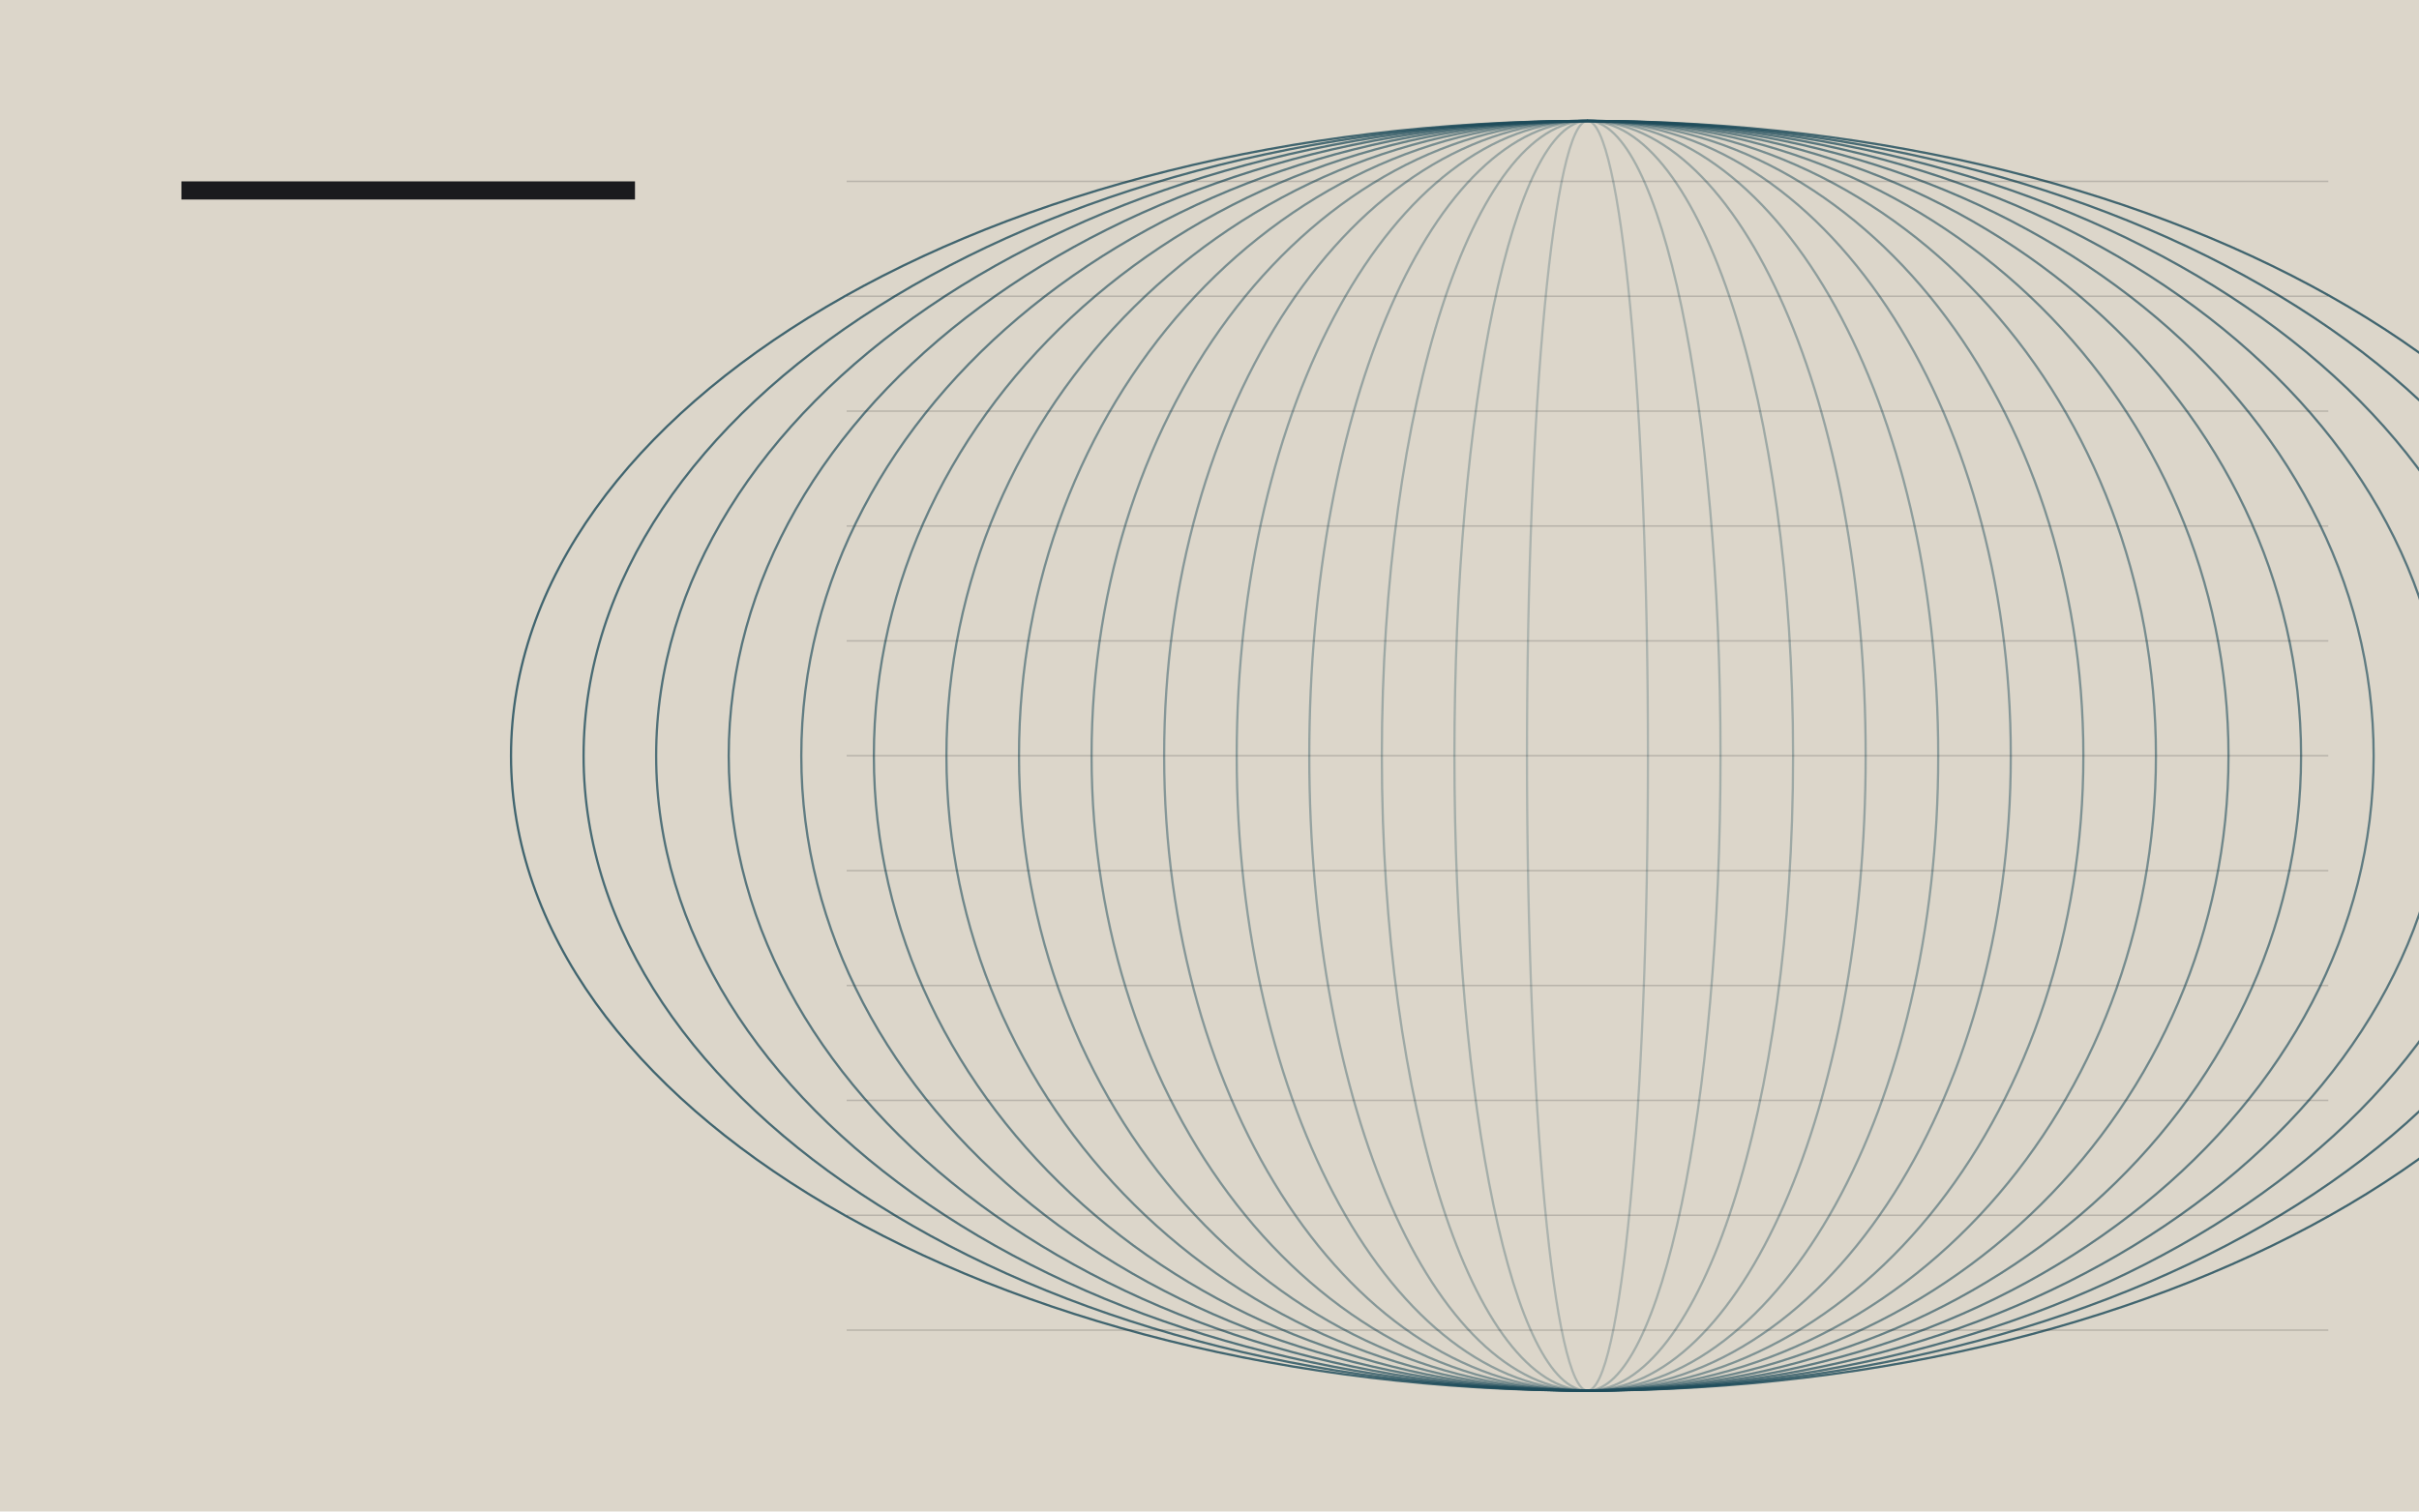
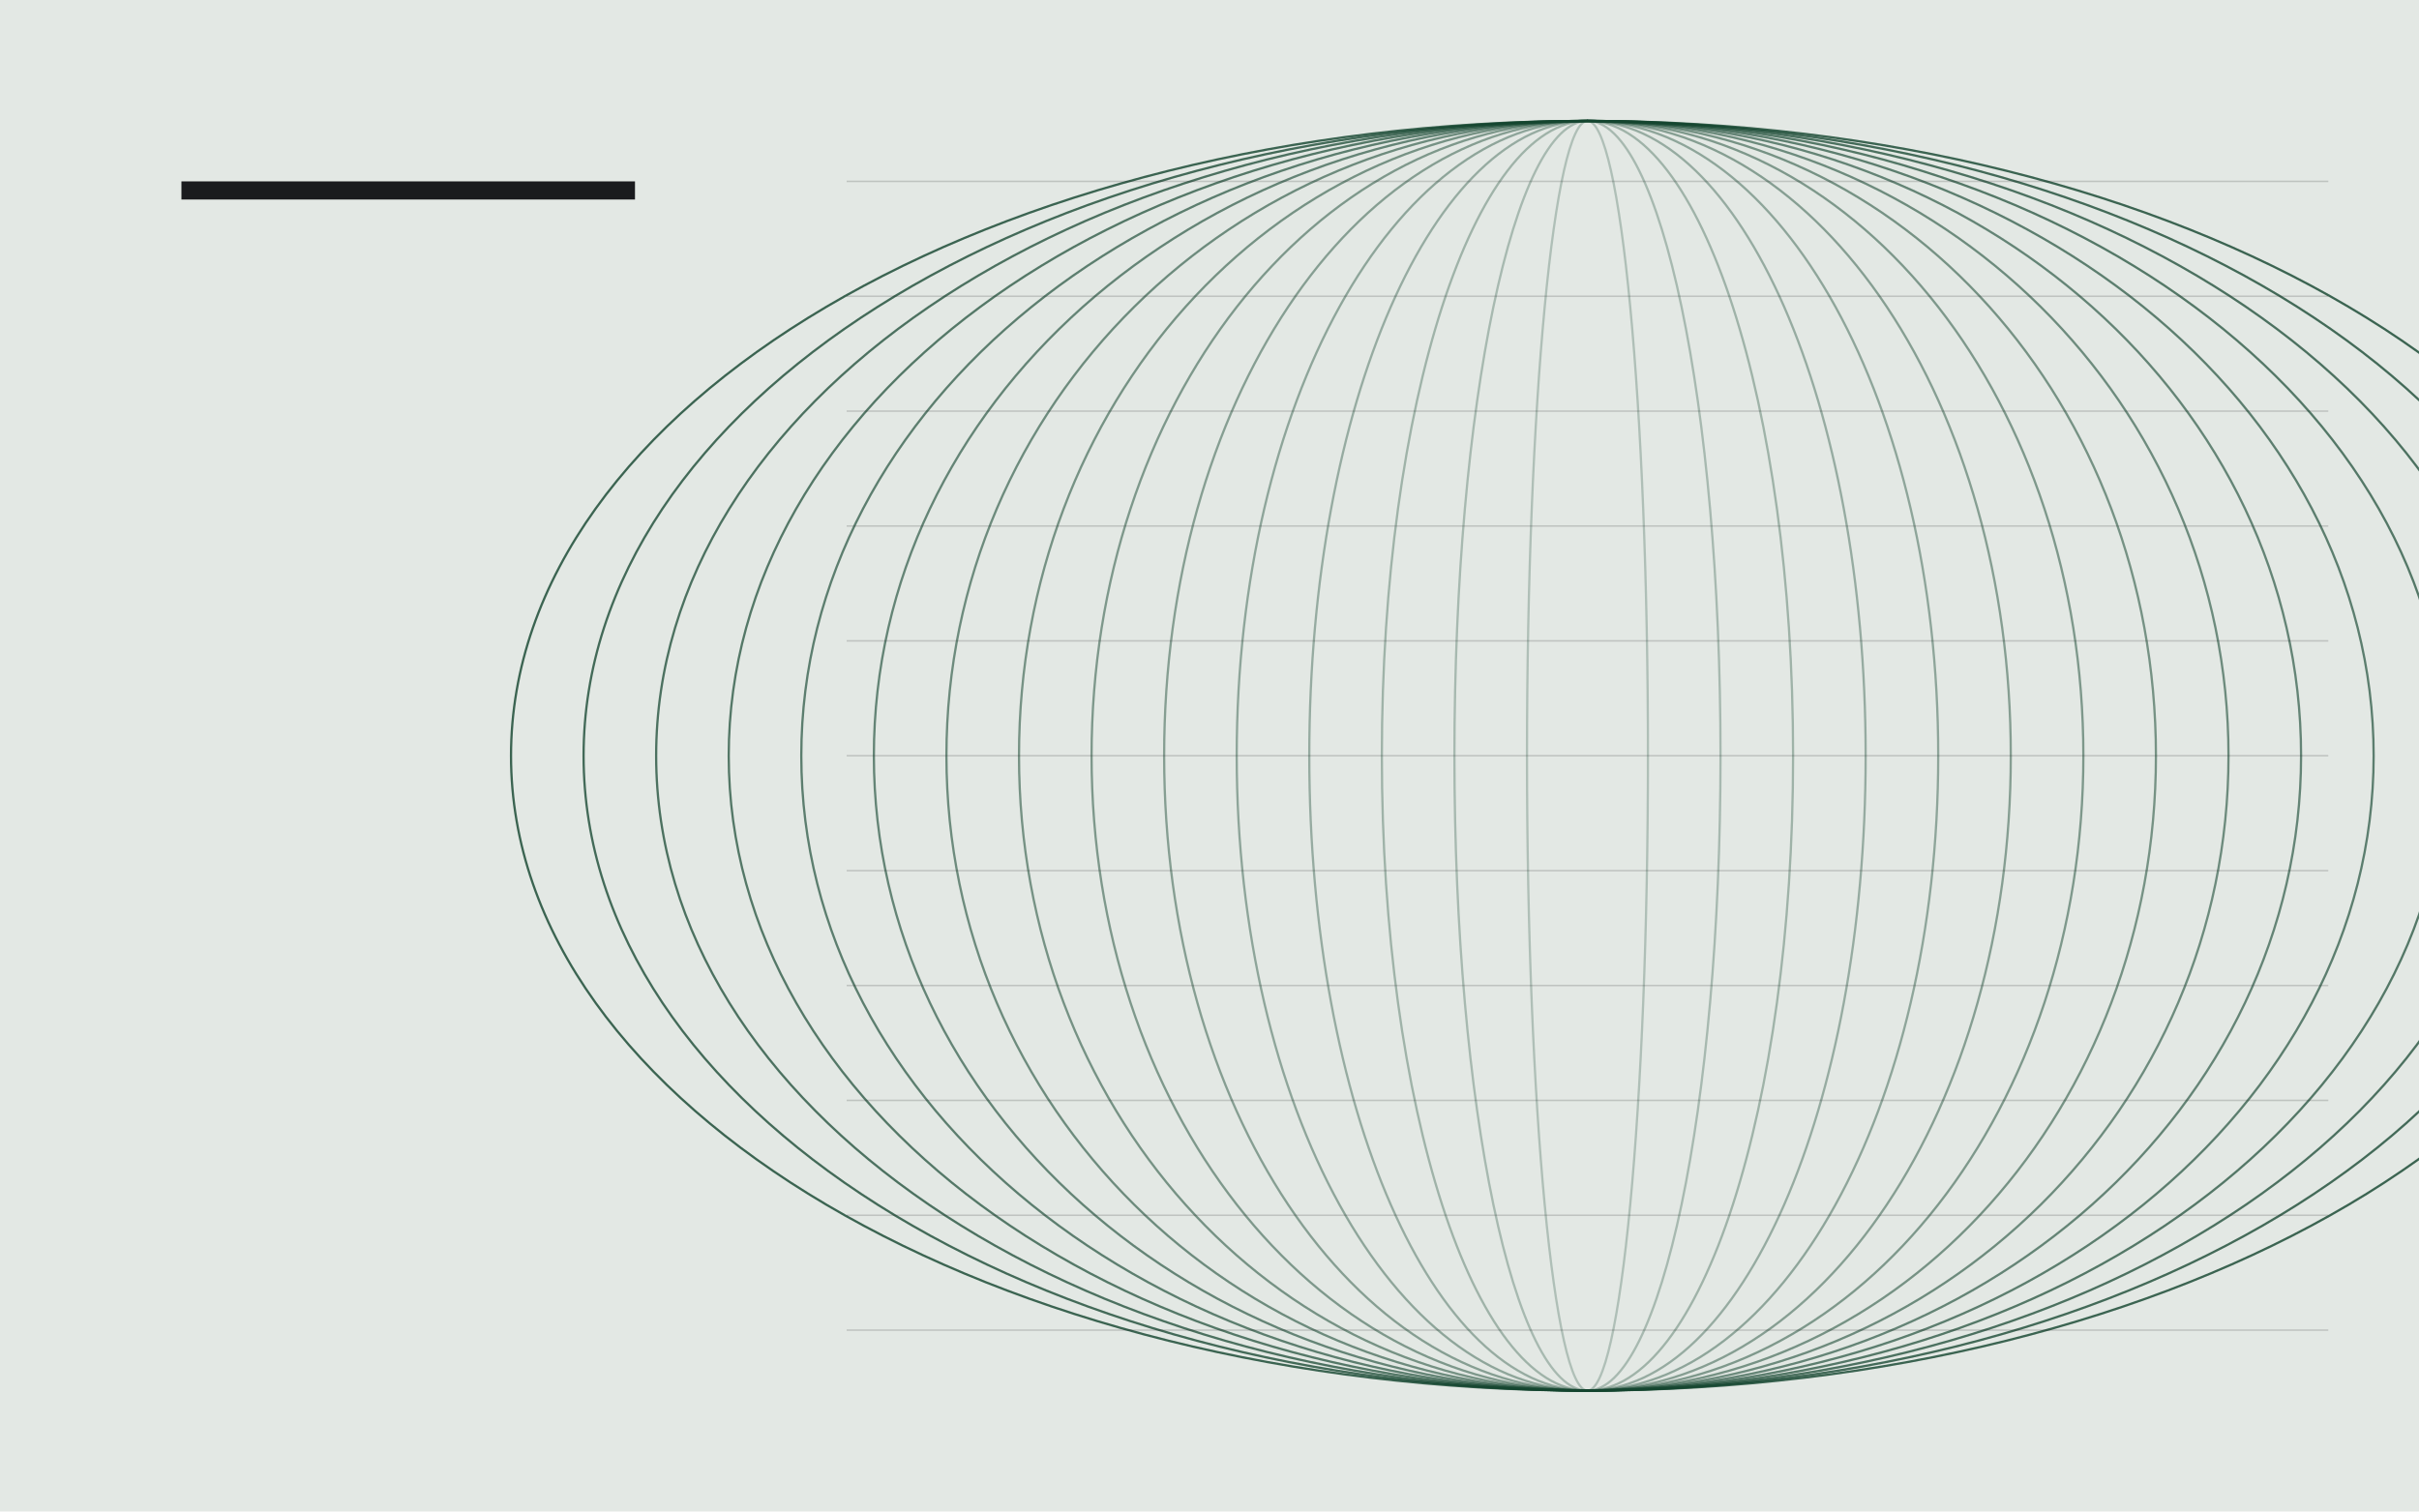
<svg xmlns="http://www.w3.org/2000/svg" viewBox="0 0 1600 1000" width="1600" height="1000">
-   <rect width="1600" height="1000" fill="#DCD6CA" />
-   <ellipse cx="1050" cy="500" rx="40" ry="420" fill="none" stroke="#1D4B5A" stroke-width="1.5" opacity="0.25" />
-   <ellipse cx="1050" cy="500" rx="88" ry="420" fill="none" stroke="#1D4B5A" stroke-width="1.5" opacity="0.29" />
-   <ellipse cx="1050" cy="500" rx="136" ry="420" fill="none" stroke="#1D4B5A" stroke-width="1.5" opacity="0.33" />
-   <ellipse cx="1050" cy="500" rx="184" ry="420" fill="none" stroke="#1D4B5A" stroke-width="1.5" opacity="0.37" />
-   <ellipse cx="1050" cy="500" rx="232" ry="420" fill="none" stroke="#1D4B5A" stroke-width="1.5" opacity="0.41" />
-   <ellipse cx="1050" cy="500" rx="280" ry="420" fill="none" stroke="#1D4B5A" stroke-width="1.5" opacity="0.45" />
-   <ellipse cx="1050" cy="500" rx="328" ry="420" fill="none" stroke="#1D4B5A" stroke-width="1.5" opacity="0.49" />
-   <ellipse cx="1050" cy="500" rx="376" ry="420" fill="none" stroke="#1D4B5A" stroke-width="1.5" opacity="0.53" />
-   <ellipse cx="1050" cy="500" rx="424" ry="420" fill="none" stroke="#1D4B5A" stroke-width="1.5" opacity="0.57" />
-   <ellipse cx="1050" cy="500" rx="472" ry="420" fill="none" stroke="#1D4B5A" stroke-width="1.5" opacity="0.61" />
-   <ellipse cx="1050" cy="500" rx="520" ry="420" fill="none" stroke="#1D4B5A" stroke-width="1.5" opacity="0.65" />
-   <ellipse cx="1050" cy="500" rx="568" ry="420" fill="none" stroke="#1D4B5A" stroke-width="1.5" opacity="0.69" />
-   <ellipse cx="1050" cy="500" rx="616" ry="420" fill="none" stroke="#1D4B5A" stroke-width="1.5" opacity="0.73" />
-   <ellipse cx="1050" cy="500" rx="664" ry="420" fill="none" stroke="#1D4B5A" stroke-width="1.5" opacity="0.77" />
-   <ellipse cx="1050" cy="500" rx="712" ry="420" fill="none" stroke="#1D4B5A" stroke-width="1.5" opacity="0.81" />
+   <rect width="1600" height="1000" fill="#E3E8E4" />
+   <ellipse cx="1050" cy="500" rx="40" ry="420" fill="none" stroke="#14452F" stroke-width="1.5" opacity="0.25" />
+   <ellipse cx="1050" cy="500" rx="88" ry="420" fill="none" stroke="#14452F" stroke-width="1.5" opacity="0.29" />
+   <ellipse cx="1050" cy="500" rx="136" ry="420" fill="none" stroke="#14452F" stroke-width="1.5" opacity="0.33" />
+   <ellipse cx="1050" cy="500" rx="184" ry="420" fill="none" stroke="#14452F" stroke-width="1.5" opacity="0.37" />
+   <ellipse cx="1050" cy="500" rx="232" ry="420" fill="none" stroke="#14452F" stroke-width="1.5" opacity="0.41" />
+   <ellipse cx="1050" cy="500" rx="280" ry="420" fill="none" stroke="#14452F" stroke-width="1.5" opacity="0.45" />
+   <ellipse cx="1050" cy="500" rx="328" ry="420" fill="none" stroke="#14452F" stroke-width="1.5" opacity="0.49" />
+   <ellipse cx="1050" cy="500" rx="376" ry="420" fill="none" stroke="#14452F" stroke-width="1.5" opacity="0.53" />
+   <ellipse cx="1050" cy="500" rx="424" ry="420" fill="none" stroke="#14452F" stroke-width="1.5" opacity="0.57" />
+   <ellipse cx="1050" cy="500" rx="472" ry="420" fill="none" stroke="#14452F" stroke-width="1.5" opacity="0.61" />
+   <ellipse cx="1050" cy="500" rx="520" ry="420" fill="none" stroke="#14452F" stroke-width="1.5" opacity="0.65" />
+   <ellipse cx="1050" cy="500" rx="568" ry="420" fill="none" stroke="#14452F" stroke-width="1.5" opacity="0.69" />
+   <ellipse cx="1050" cy="500" rx="616" ry="420" fill="none" stroke="#14452F" stroke-width="1.5" opacity="0.73" />
+   <ellipse cx="1050" cy="500" rx="664" ry="420" fill="none" stroke="#14452F" stroke-width="1.5" opacity="0.77" />
+   <ellipse cx="1050" cy="500" rx="712" ry="420" fill="none" stroke="#14452F" stroke-width="1.5" opacity="0.81" />
  <line x1="560" y1="120" x2="1540" y2="120" stroke="#1A1B1E" stroke-width="1" opacity="0.18" />
  <line x1="560" y1="196" x2="1540" y2="196" stroke="#1A1B1E" stroke-width="1" opacity="0.18" />
  <line x1="560" y1="272" x2="1540" y2="272" stroke="#1A1B1E" stroke-width="1" opacity="0.18" />
  <line x1="560" y1="348" x2="1540" y2="348" stroke="#1A1B1E" stroke-width="1" opacity="0.18" />
  <line x1="560" y1="424" x2="1540" y2="424" stroke="#1A1B1E" stroke-width="1" opacity="0.18" />
  <line x1="560" y1="500" x2="1540" y2="500" stroke="#1A1B1E" stroke-width="1" opacity="0.18" />
  <line x1="560" y1="576" x2="1540" y2="576" stroke="#1A1B1E" stroke-width="1" opacity="0.18" />
  <line x1="560" y1="652" x2="1540" y2="652" stroke="#1A1B1E" stroke-width="1" opacity="0.18" />
  <line x1="560" y1="728" x2="1540" y2="728" stroke="#1A1B1E" stroke-width="1" opacity="0.18" />
  <line x1="560" y1="804" x2="1540" y2="804" stroke="#1A1B1E" stroke-width="1" opacity="0.18" />
  <line x1="560" y1="880" x2="1540" y2="880" stroke="#1A1B1E" stroke-width="1" opacity="0.18" />
  <rect x="120" y="120" width="300" height="12" fill="#1A1B1E" />
</svg>
